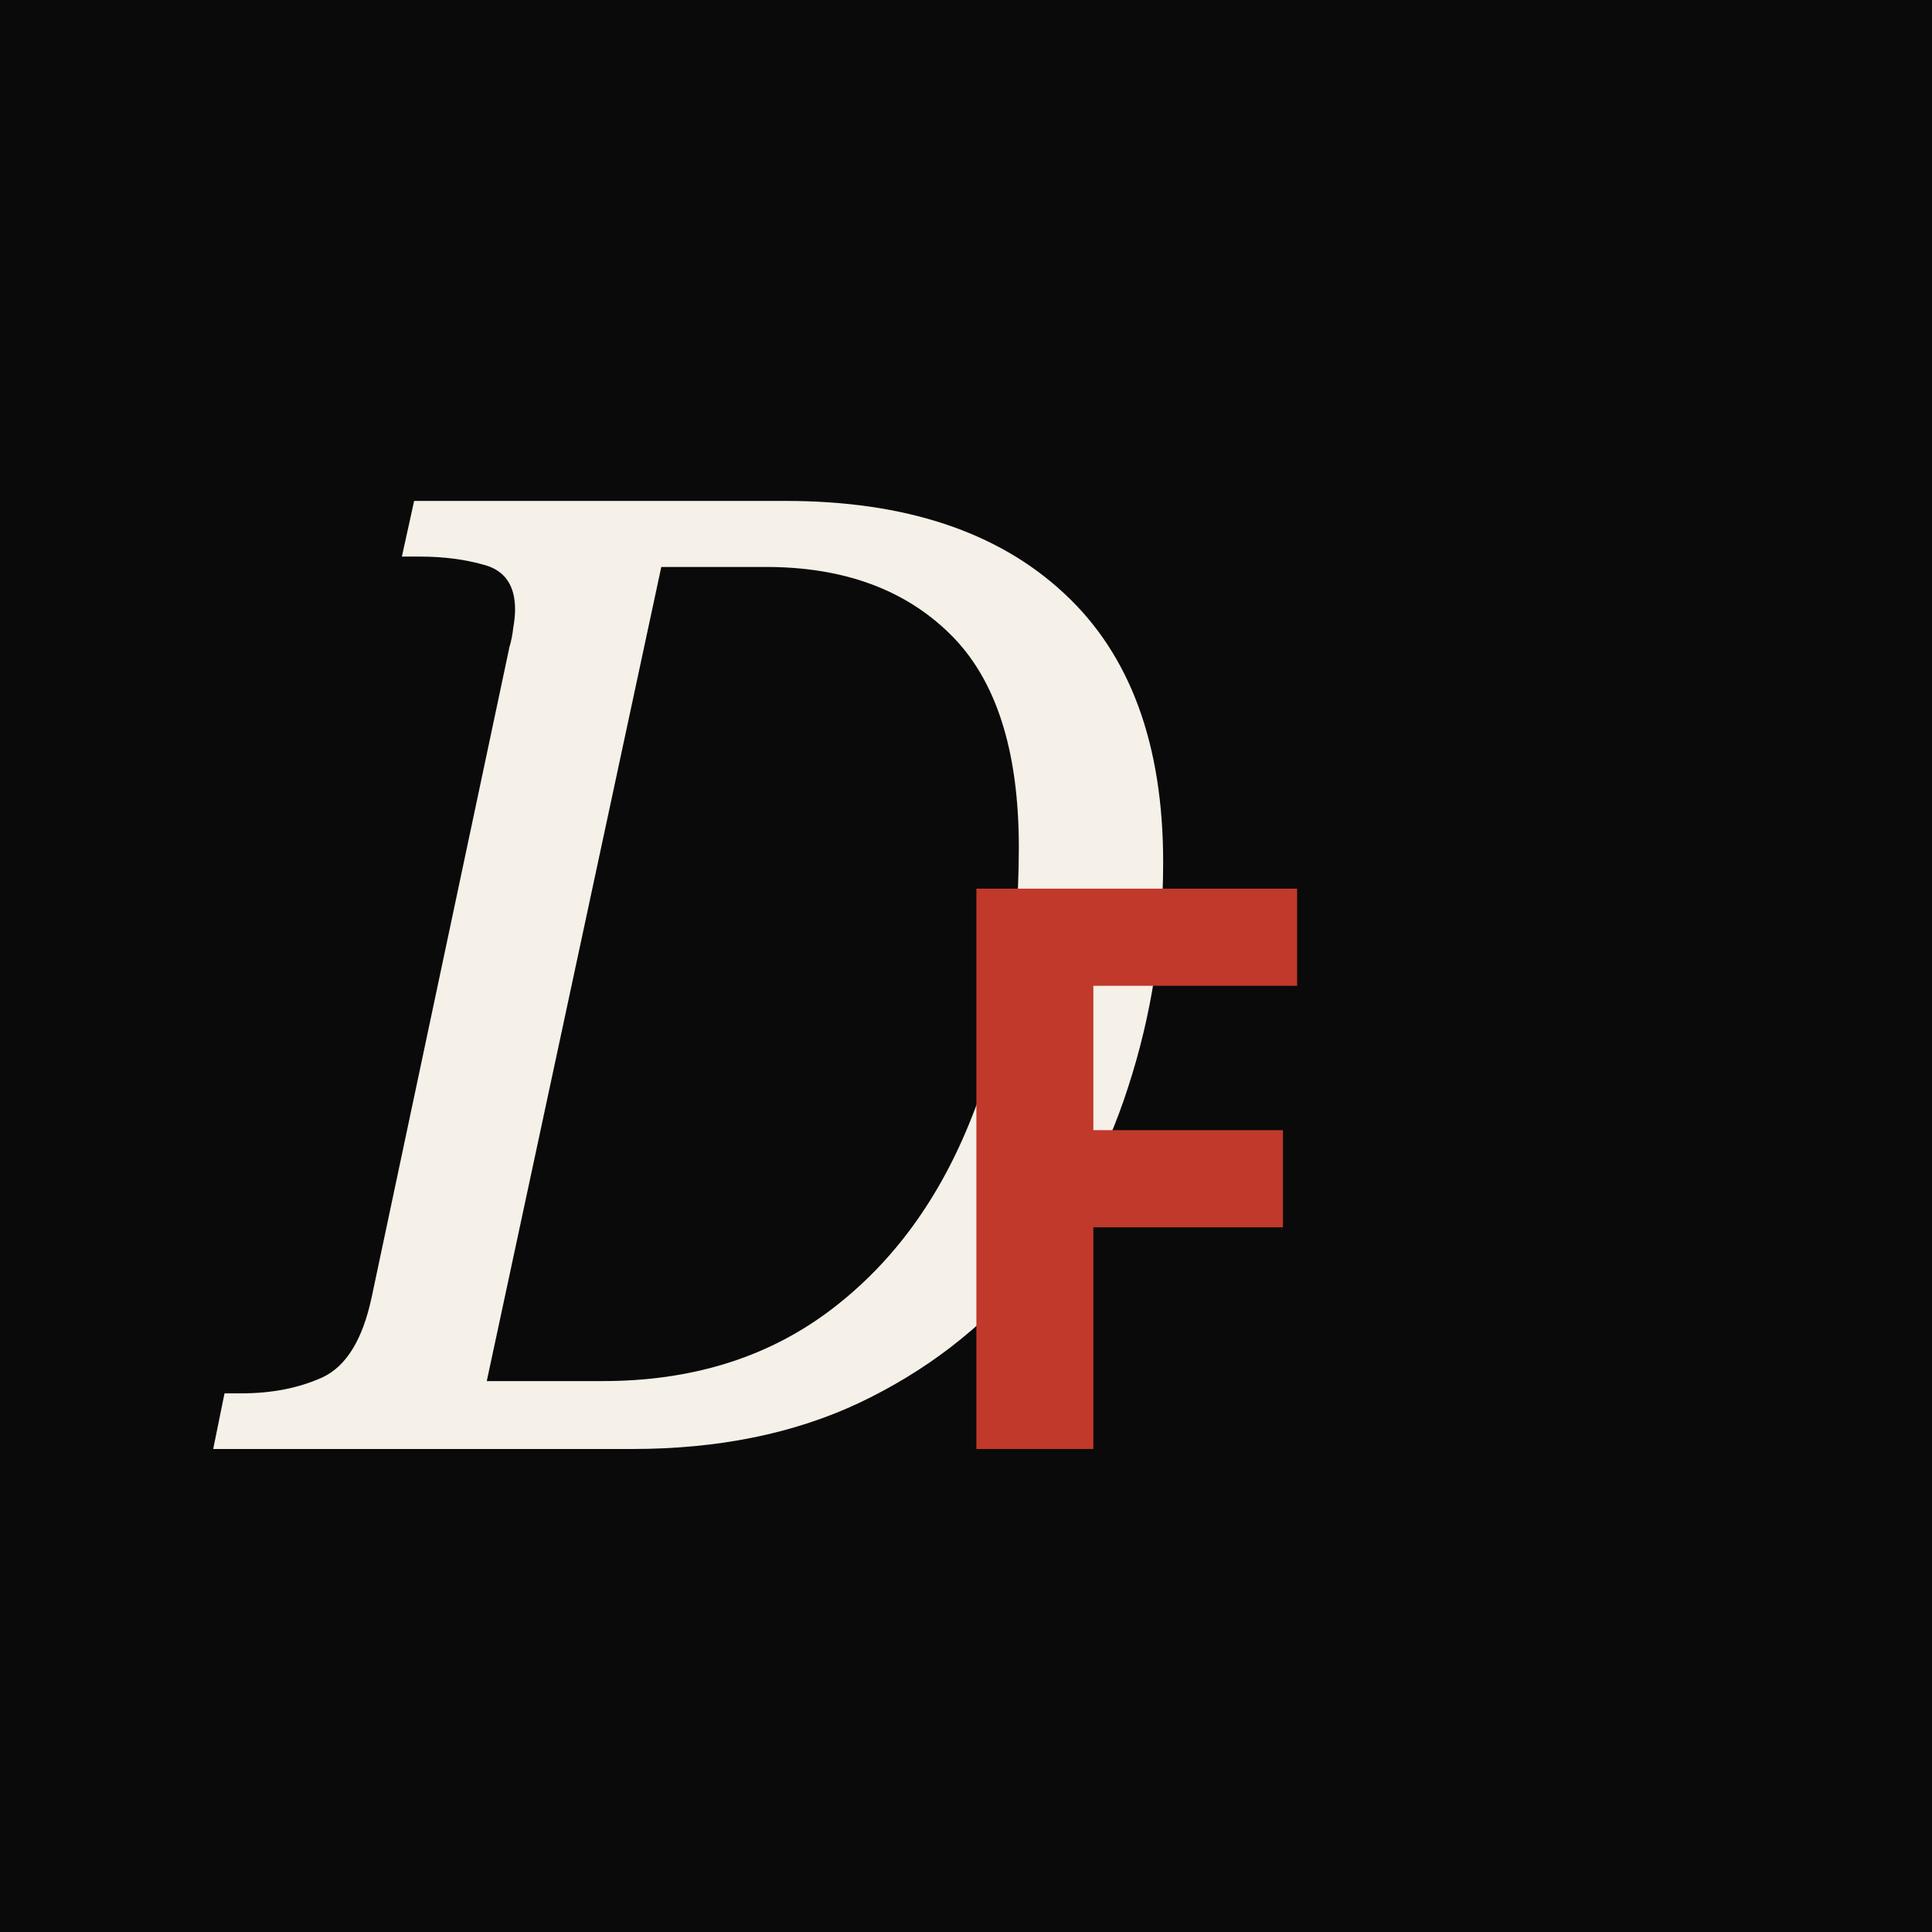
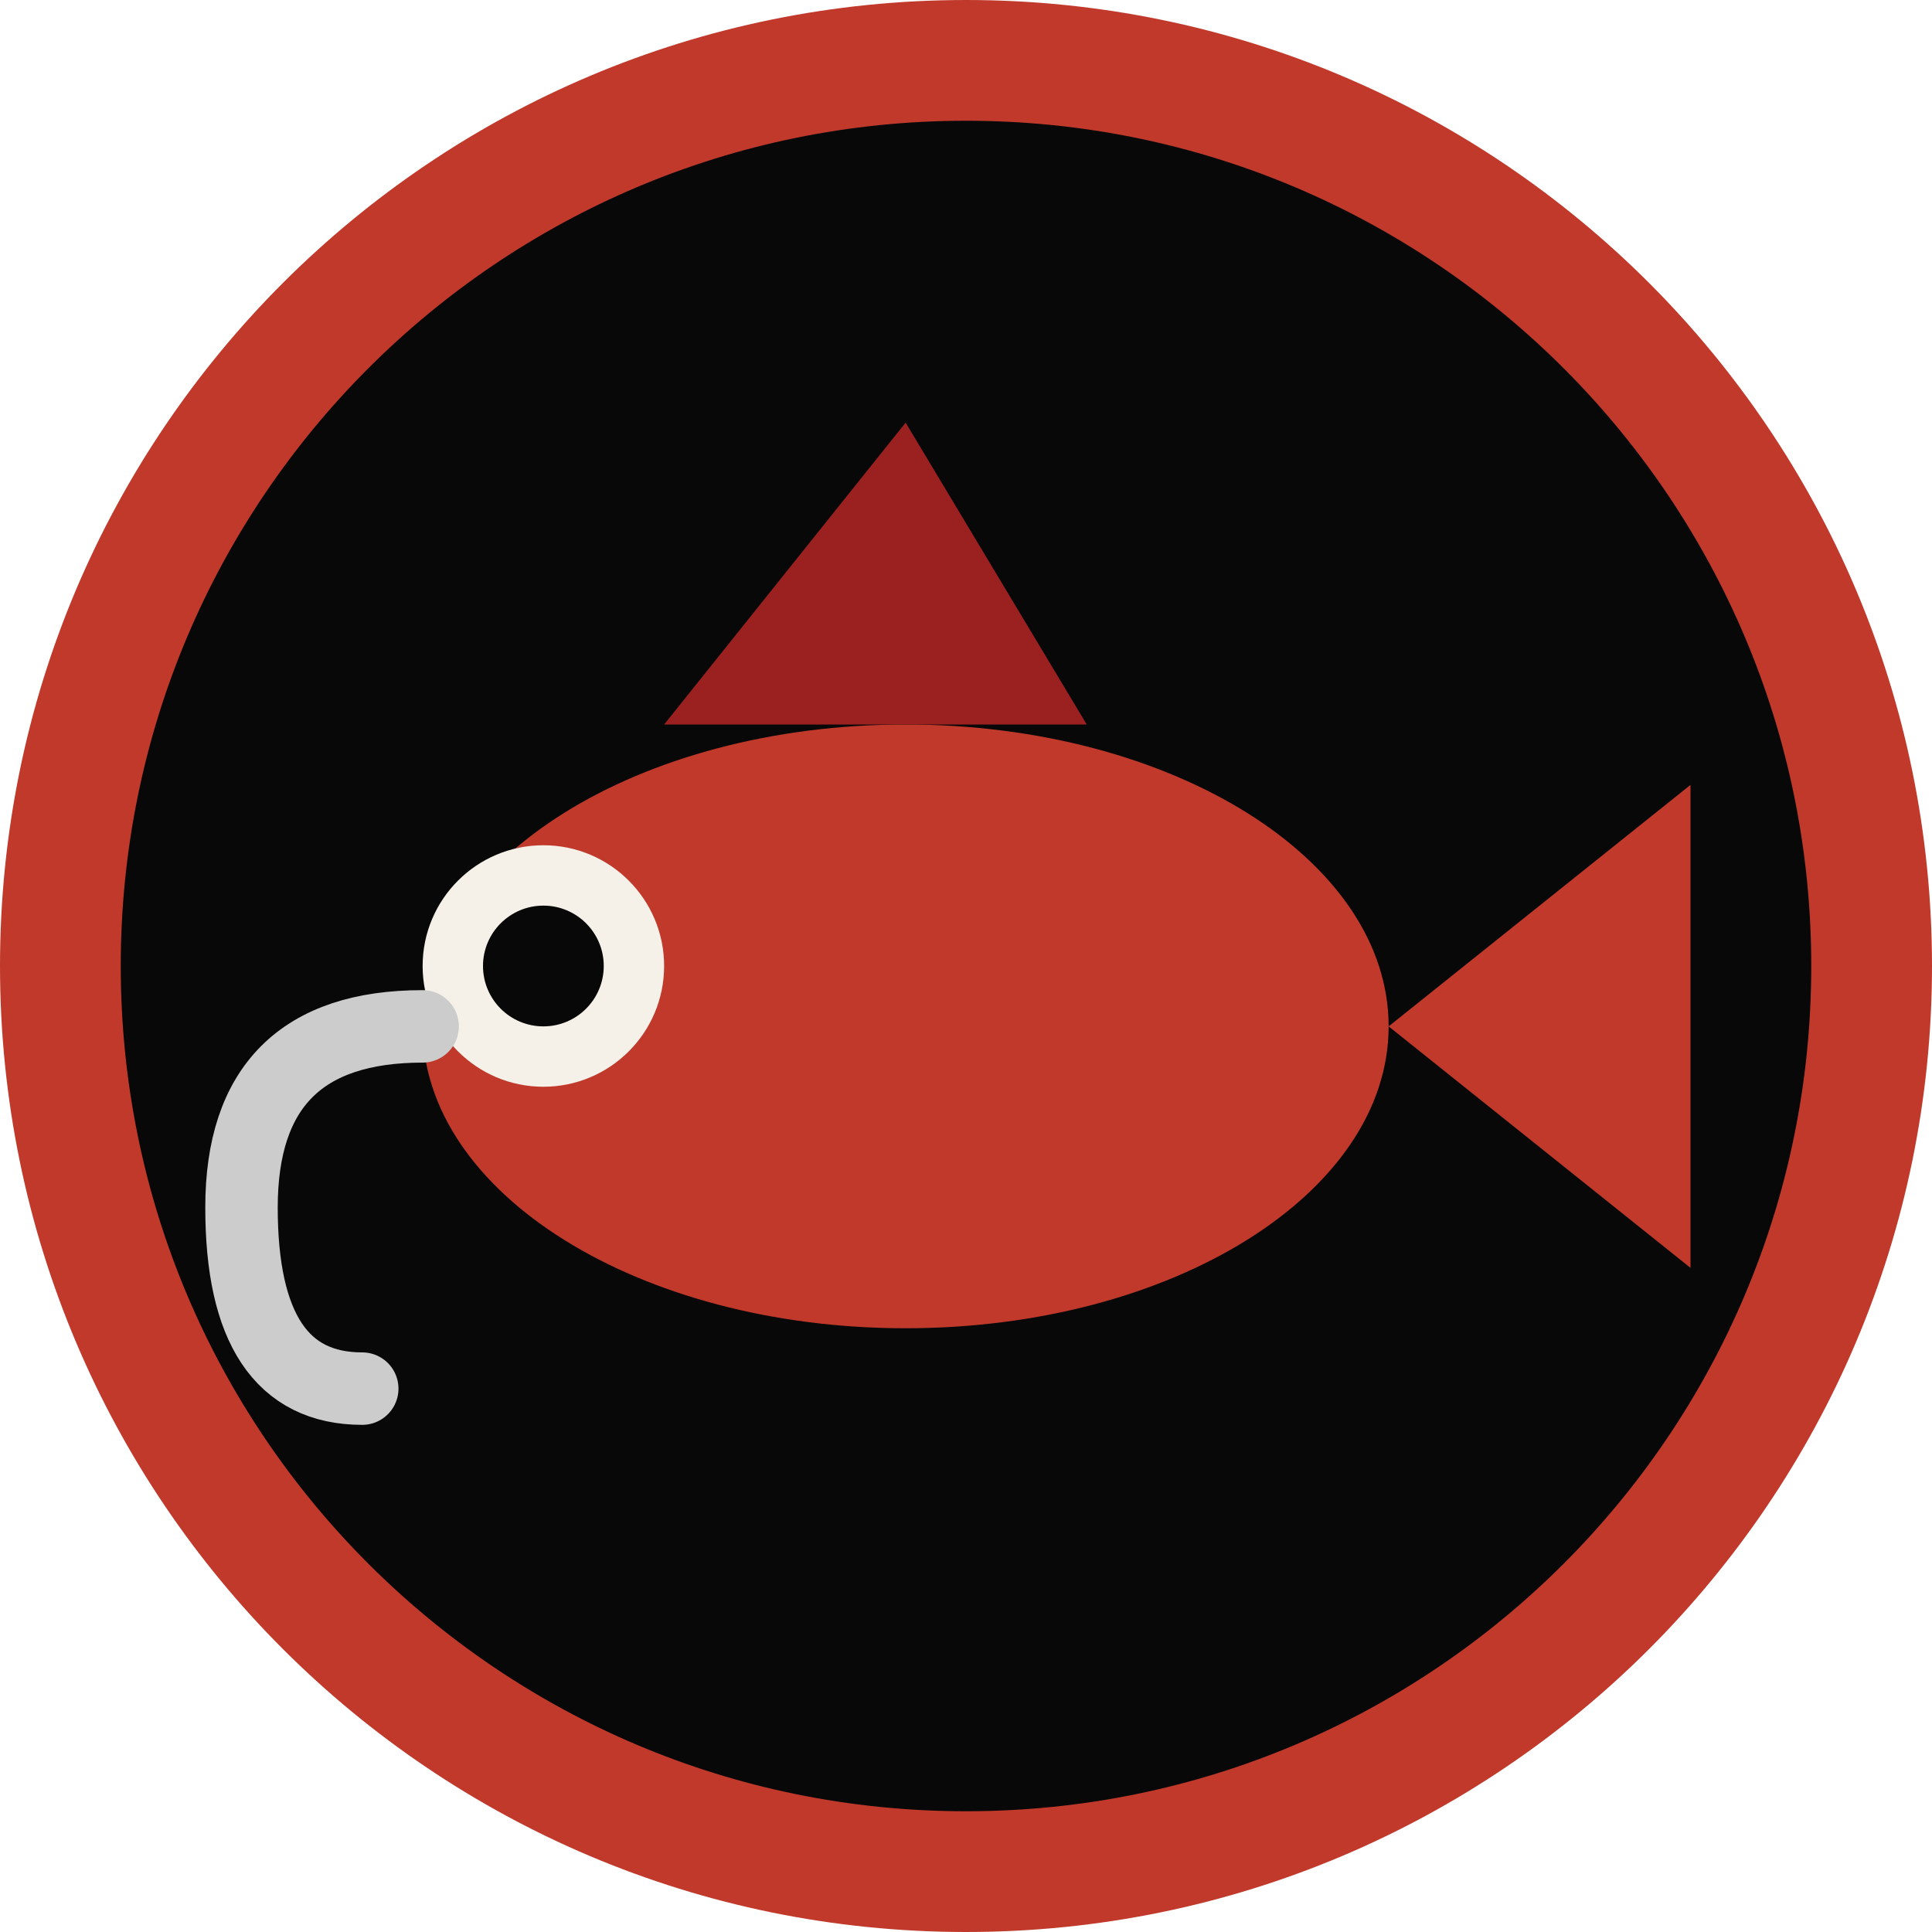
<svg xmlns="http://www.w3.org/2000/svg" viewBox="0 0 32 32">
-   <rect width="32" height="32" fill="#0A0A0A" />
-   <text x="4" y="24" font-family="serif" font-size="22" font-style="italic" fill="#F5F0E8">D</text>
-   <text x="15" y="24" font-family="sans-serif" font-size="13" font-weight="bold" fill="#C0392B">F</text>
+   <circle cx="16" cy="16" r="15" fill="#080808" />
+   <circle cx="16" cy="16" r="15" fill="none" stroke="#C0392B" stroke-width="2" />
+   <ellipse cx="15" cy="17" rx="8" ry="5" fill="#C0392B" />
+   <polygon points="23,17 28,13 28,21" fill="#C0392B" />
+   <polygon points="11,12 15,7 18,12" fill="#9B2020" />
+   <circle cx="9" cy="16" r="2" fill="#F5F0E8" />
+   <circle cx="9" cy="16" r="1" fill="#080808" />
+   <path d="M 7,17 Q 4,17 4,20 Q 4,23 6,23" stroke="#CCCCCC" stroke-width="1.2" fill="none" stroke-linecap="round" />
</svg>
